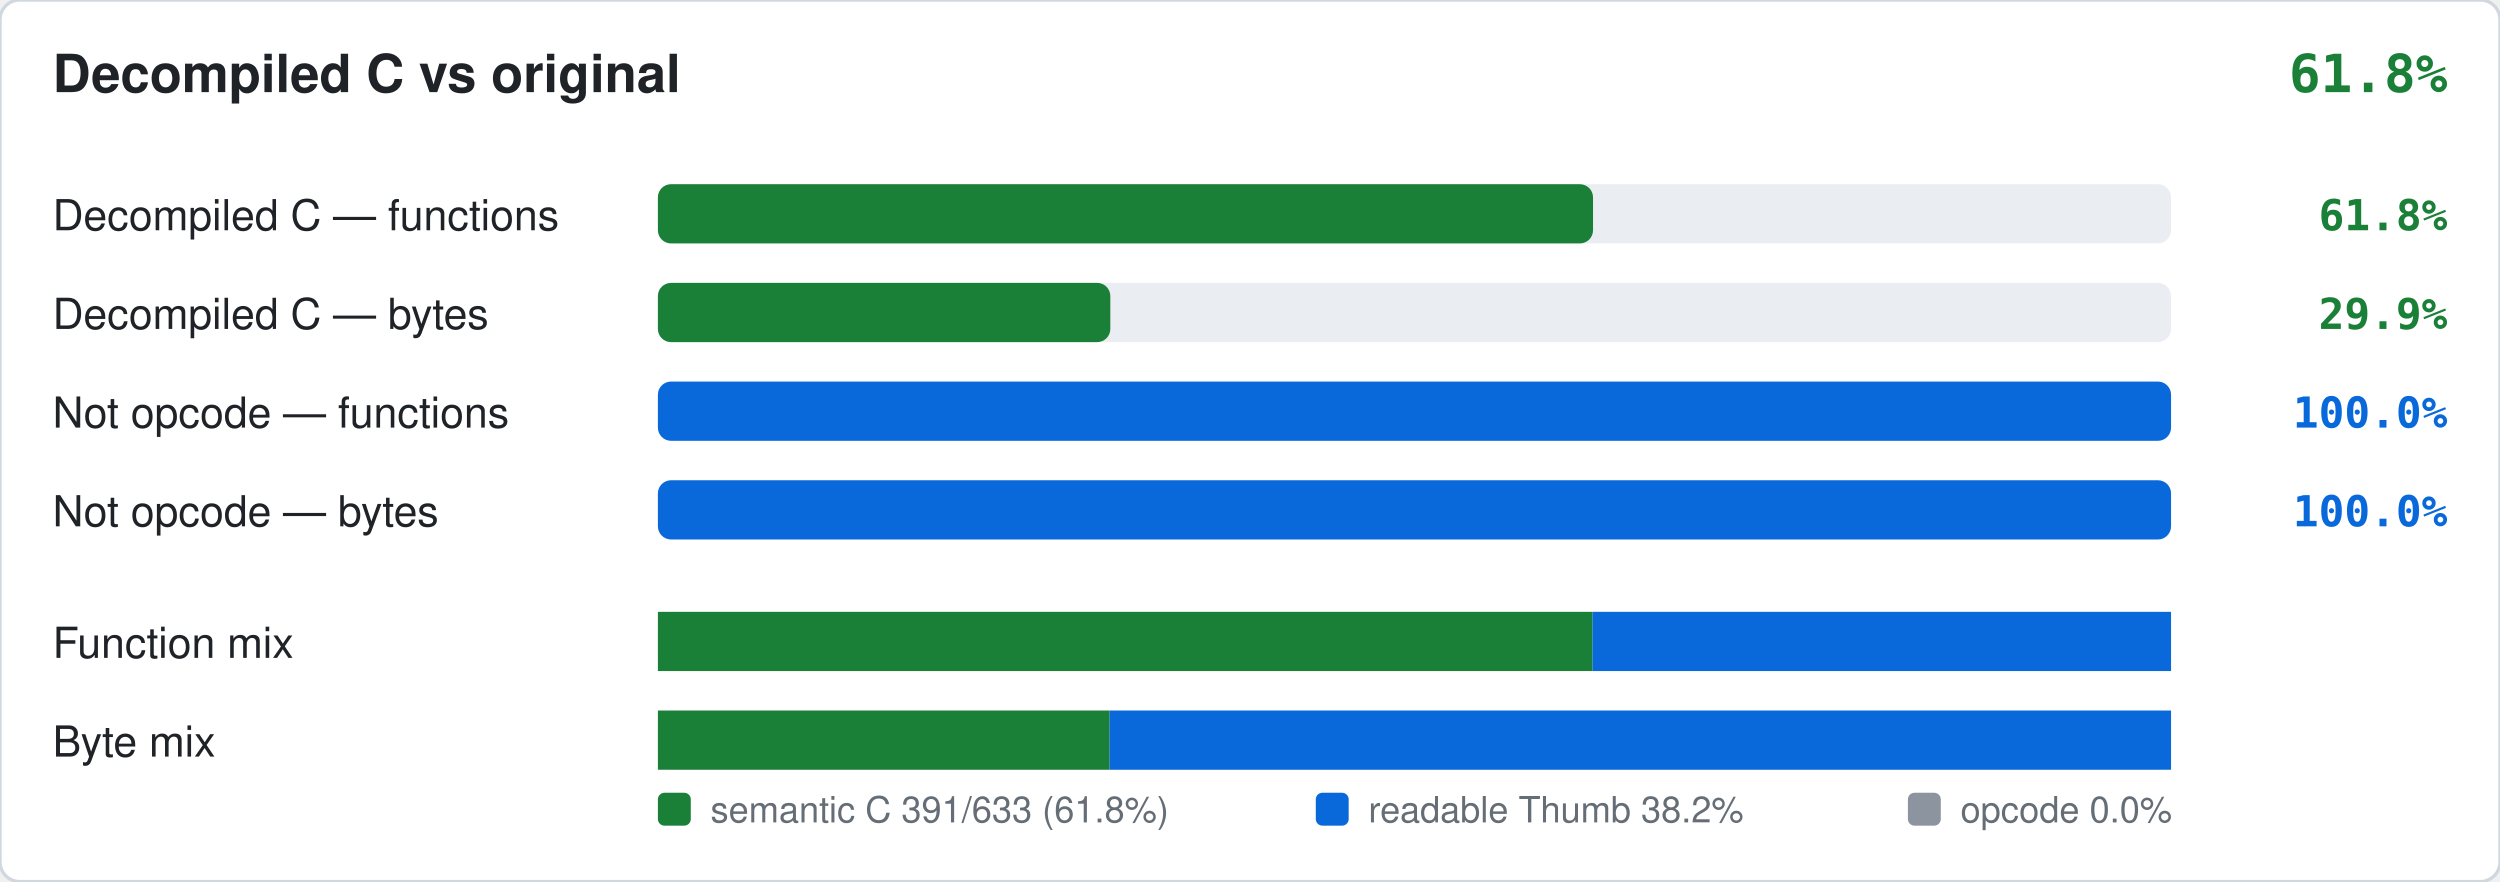
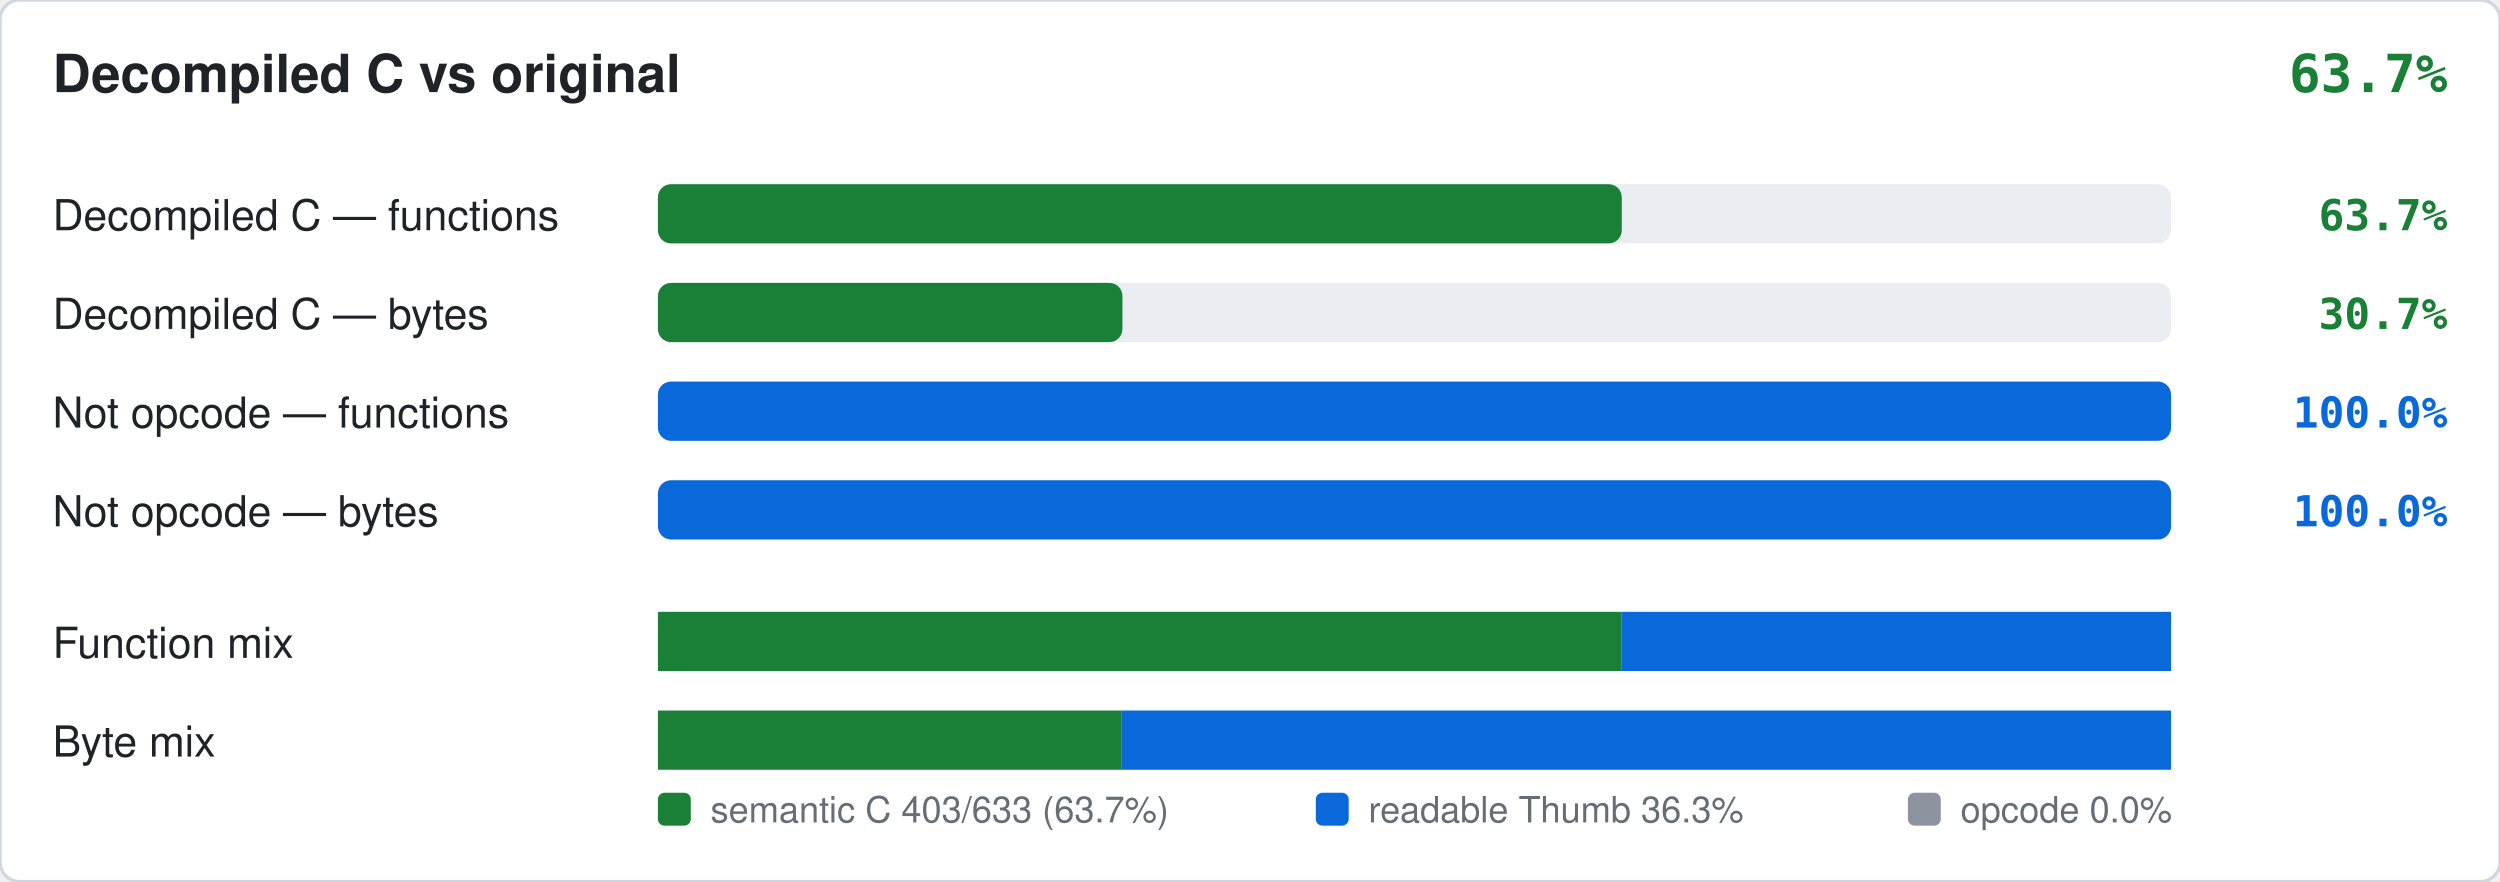
- <svg xmlns="http://www.w3.org/2000/svg" width="760" height="268" viewBox="0 0 760 268" role="img" aria-label="Decompiled C 61.8% functions, 29.9% bytes (391/633, 26,948/90,272)">
+ <svg xmlns="http://www.w3.org/2000/svg" width="760" height="268" viewBox="0 0 760 268" role="img" aria-label="Decompiled C 63.7% functions, 30.7% bytes (403/633, 27,676/90,272)">
  <rect width="760" height="268" rx="6" fill="#ffffff" stroke="#d0d7de" />
  <text x="16" y="28" font-family="-apple-system,BlinkMacSystemFont,Segoe UI,Helvetica,Arial,sans-serif" font-size="16" font-weight="600" fill="#1f2328">Decompiled C vs original</text>
-   <text x="744" y="28" text-anchor="end" font-family="ui-monospace,SFMono-Regular,Menlo,Consolas,monospace" font-size="16" font-weight="700" fill="#1a7f37">61.8%</text>
+   <text x="744" y="28" text-anchor="end" font-family="ui-monospace,SFMono-Regular,Menlo,Consolas,monospace" font-size="16" font-weight="700" fill="#1a7f37">63.7%</text>
  <text x="16" y="70" font-family="-apple-system,BlinkMacSystemFont,Segoe UI,Helvetica,Arial,sans-serif" font-size="13" fill="#1f2328">Decompiled C — functions</text>
  <rect x="200.00" y="56.00" width="460.00" height="18.00" rx="4" fill="#eaeef2" />
-   <rect x="200.00" y="56.00" width="284.28" height="18.00" rx="4" fill="#1a7f37" />
-   <text x="744" y="70" text-anchor="end" font-family="ui-monospace,SFMono-Regular,Menlo,Consolas,monospace" font-size="13" font-weight="700" fill="#1a7f37">61.8%</text>
+   <rect x="200.00" y="56.00" width="293.02" height="18.00" rx="4" fill="#1a7f37" />
+   <text x="744" y="70" text-anchor="end" font-family="ui-monospace,SFMono-Regular,Menlo,Consolas,monospace" font-size="13" font-weight="700" fill="#1a7f37">63.7%</text>
  <text x="16" y="100" font-family="-apple-system,BlinkMacSystemFont,Segoe UI,Helvetica,Arial,sans-serif" font-size="13" fill="#1f2328">Decompiled C — bytes</text>
  <rect x="200.00" y="86.00" width="460.00" height="18.00" rx="4" fill="#eaeef2" />
-   <rect x="200.00" y="86.00" width="137.54" height="18.00" rx="4" fill="#1a7f37" />
-   <text x="744" y="100" text-anchor="end" font-family="ui-monospace,SFMono-Regular,Menlo,Consolas,monospace" font-size="13" font-weight="700" fill="#1a7f37">29.9%</text>
+   <rect x="200.00" y="86.00" width="141.22" height="18.00" rx="4" fill="#1a7f37" />
+   <text x="744" y="100" text-anchor="end" font-family="ui-monospace,SFMono-Regular,Menlo,Consolas,monospace" font-size="13" font-weight="700" fill="#1a7f37">30.7%</text>
  <text x="16" y="130" font-family="-apple-system,BlinkMacSystemFont,Segoe UI,Helvetica,Arial,sans-serif" font-size="13" fill="#1f2328">Not opcode — functions</text>
  <rect x="200.00" y="116.00" width="460.00" height="18.00" rx="4" fill="#eaeef2" />
  <rect x="200.00" y="116.00" width="460.00" height="18.00" rx="4" fill="#0969da" />
  <text x="744" y="130" text-anchor="end" font-family="ui-monospace,SFMono-Regular,Menlo,Consolas,monospace" font-size="13" font-weight="700" fill="#0969da">100.0%</text>
  <text x="16" y="160" font-family="-apple-system,BlinkMacSystemFont,Segoe UI,Helvetica,Arial,sans-serif" font-size="13" fill="#1f2328">Not opcode — bytes</text>
  <rect x="200.00" y="146.00" width="460.00" height="18.00" rx="4" fill="#eaeef2" />
  <rect x="200.00" y="146.00" width="460.00" height="18.00" rx="4" fill="#0969da" />
  <text x="744" y="160" text-anchor="end" font-family="ui-monospace,SFMono-Regular,Menlo,Consolas,monospace" font-size="13" font-weight="700" fill="#0969da">100.0%</text>
  <text x="16" y="200" font-family="-apple-system,BlinkMacSystemFont,Segoe UI,Helvetica,Arial,sans-serif" font-size="13" fill="#1f2328">Function mix</text>
  <rect x="200.00" y="186.00" width="460.00" height="18.00" rx="4" fill="#eaeef2" />
-   <rect x="200.00" y="186.00" width="284.14" height="18.00" fill="#1a7f37" />
-   <rect x="484.14" y="186.00" width="175.86" height="18.00" fill="#0969da" />
+   <rect x="200.00" y="186.00" width="292.86" height="18.00" fill="#1a7f37" />
+   <rect x="492.86" y="186.00" width="167.14" height="18.00" fill="#0969da" />
  <text x="16" y="230" font-family="-apple-system,BlinkMacSystemFont,Segoe UI,Helvetica,Arial,sans-serif" font-size="13" fill="#1f2328">Byte mix</text>
  <rect x="200.00" y="216.00" width="460.00" height="18.00" rx="4" fill="#eaeef2" />
-   <rect x="200.00" y="216.00" width="137.32" height="18.00" fill="#1a7f37" />
-   <rect x="337.32" y="216.00" width="322.68" height="18.00" fill="#0969da" />
+   <rect x="200.00" y="216.00" width="141.03" height="18.00" fill="#1a7f37" />
+   <rect x="341.03" y="216.00" width="318.97" height="18.00" fill="#0969da" />
  <rect x="200" y="241" width="10" height="10" rx="2" fill="#1a7f37" />
-   <text x="216" y="250" font-family="-apple-system,BlinkMacSystemFont,Segoe UI,Helvetica,Arial,sans-serif" font-size="11" fill="#656d76">semantic C 391/633 (61.8%)</text>
+   <text x="216" y="250" font-family="-apple-system,BlinkMacSystemFont,Segoe UI,Helvetica,Arial,sans-serif" font-size="11" fill="#656d76">semantic C 403/633 (63.7%)</text>
  <rect x="400" y="241" width="10" height="10" rx="2" fill="#0969da" />
-   <text x="416" y="250" font-family="-apple-system,BlinkMacSystemFont,Segoe UI,Helvetica,Arial,sans-serif" font-size="11" fill="#656d76">readable Thumb 38.2%</text>
+   <text x="416" y="250" font-family="-apple-system,BlinkMacSystemFont,Segoe UI,Helvetica,Arial,sans-serif" font-size="11" fill="#656d76">readable Thumb 36.3%</text>
  <rect x="580" y="241" width="10" height="10" rx="2" fill="#8c959f" />
  <text x="596" y="250" font-family="-apple-system,BlinkMacSystemFont,Segoe UI,Helvetica,Arial,sans-serif" font-size="11" fill="#656d76">opcode 0.0%</text>
</svg>
